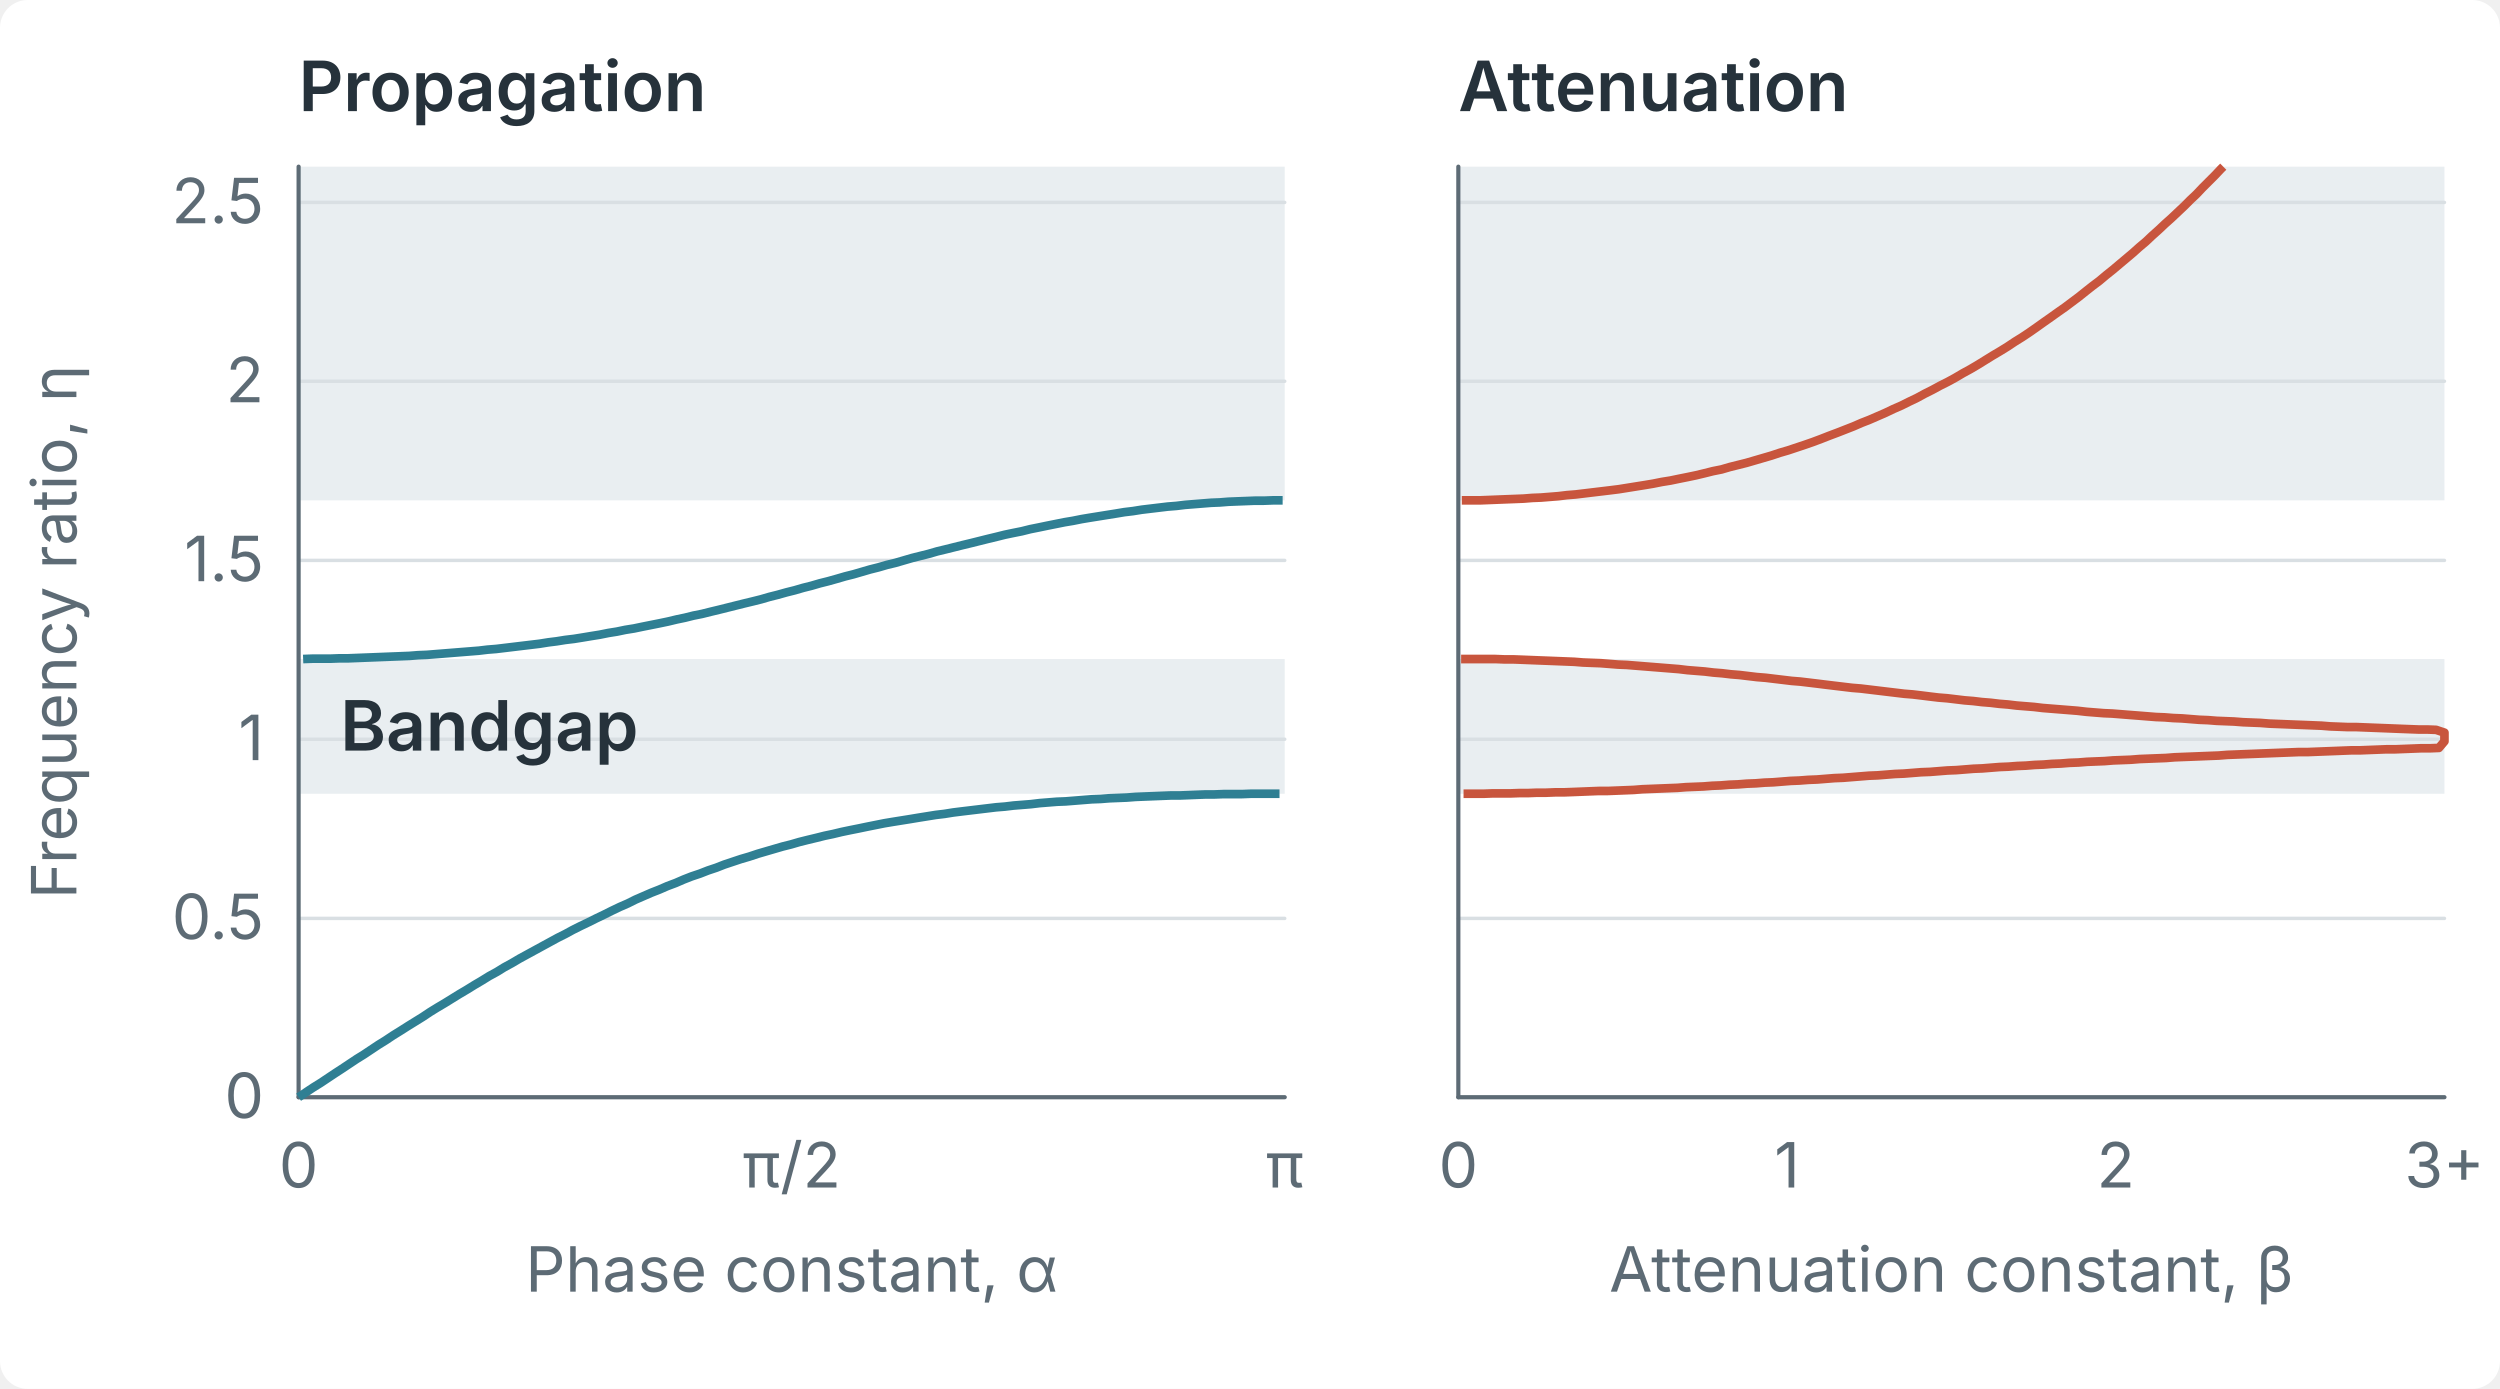
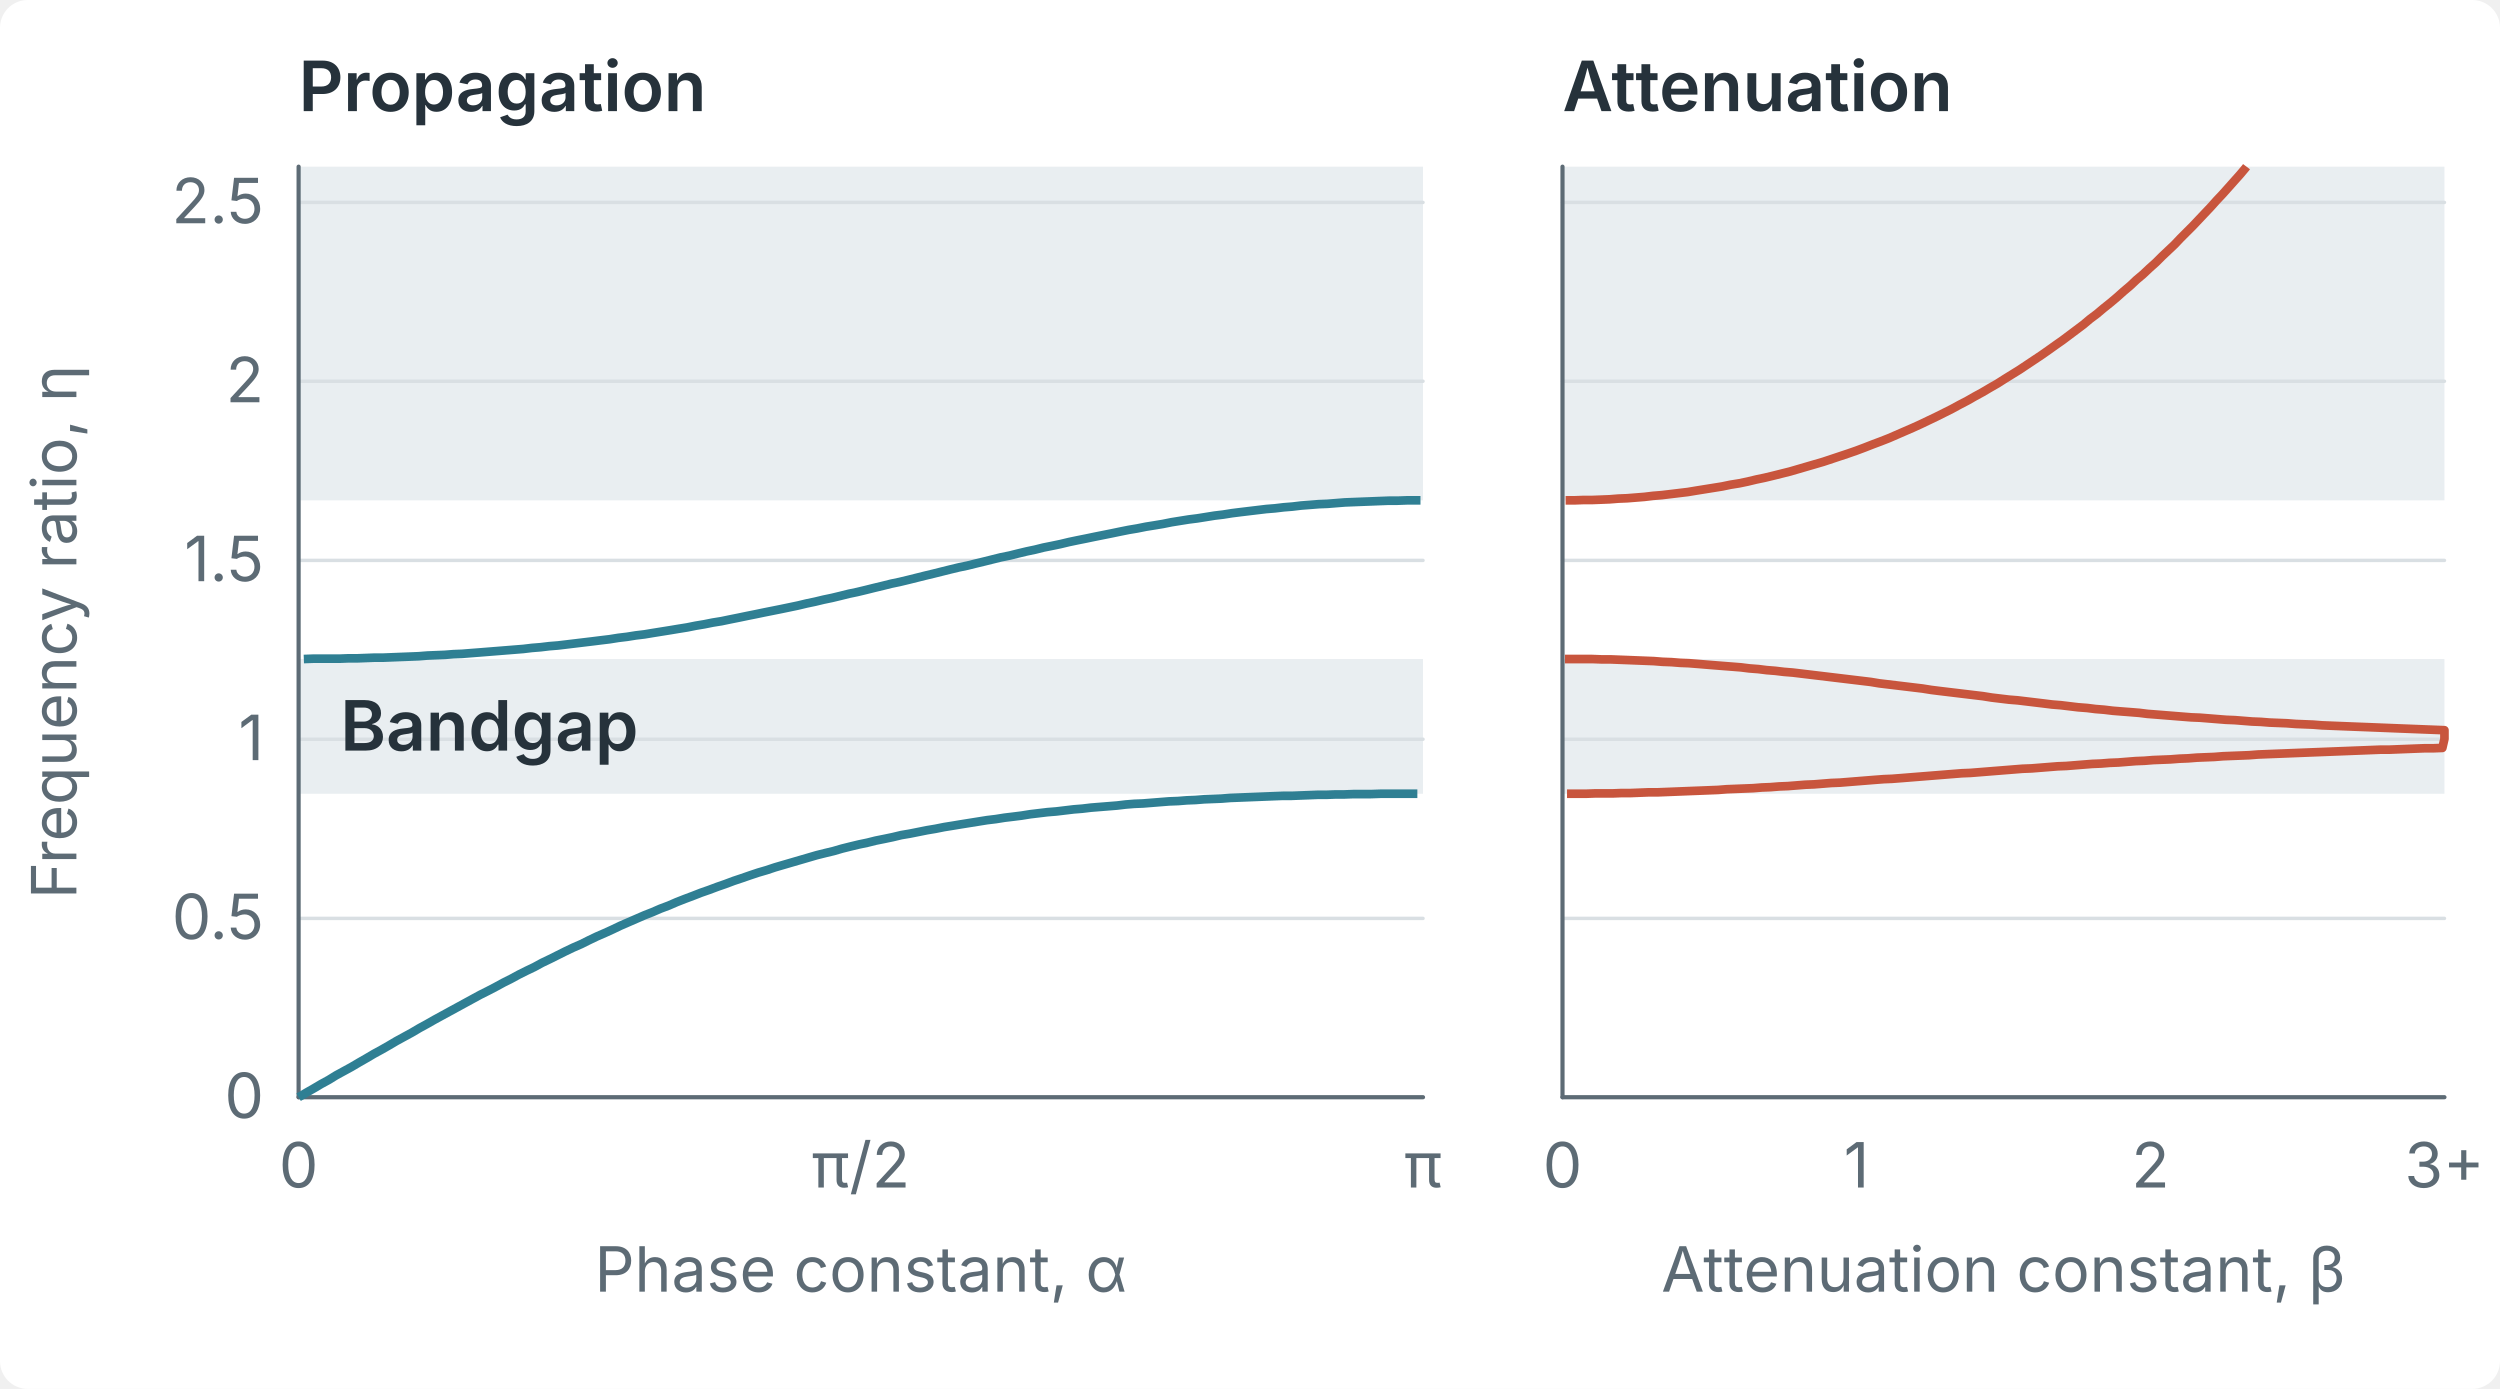
<svg xmlns="http://www.w3.org/2000/svg" viewBox="0 0 720 400" role="img">
  <defs>
    <marker id="a" viewBox="0 0 10 10" refX="9" refY="5" markerWidth="7" markerHeight="7" orient="auto-start-reverse">
      <path d="M0 0L10 5L0 10z" fill="#26323b" />
    </marker>
  </defs>
  <rect width="720" height="400" rx="8" fill="#ffffff" />
-   <rect x="86" y="189.8" width="284" height="38.8" fill="#e9eef1" />
-   <rect x="86" y="48" width="284" height="96.1" fill="#e9eef1" />
-   <line x1="86" y1="316.0" x2="370" y2="316.0" stroke="#d9dfe3" stroke-width="1" stroke-linecap="round" />
-   <line x1="86" y1="264.5" x2="370" y2="264.5" stroke="#d9dfe3" stroke-width="1" stroke-linecap="round" />
-   <line x1="86" y1="212.9" x2="370" y2="212.9" stroke="#d9dfe3" stroke-width="1" stroke-linecap="round" />
-   <line x1="86" y1="161.4" x2="370" y2="161.4" stroke="#d9dfe3" stroke-width="1" stroke-linecap="round" />
-   <line x1="86" y1="109.8" x2="370" y2="109.8" stroke="#d9dfe3" stroke-width="1" stroke-linecap="round" />
-   <line x1="86" y1="58.3" x2="370" y2="58.3" stroke="#d9dfe3" stroke-width="1" stroke-linecap="round" />
-   <line x1="86" y1="316" x2="370" y2="316" stroke="#5d6b75" stroke-width="1.2" stroke-linecap="round" />
+   <rect x="86" y="189.8" width="323.826" height="38.8" fill="#e9eef1" />
+   <rect x="86" y="48" width="323.826" height="96.1" fill="#e9eef1" />
+   <line x1="86" y1="316.0" x2="409.826" y2="316.0" stroke="#d9dfe3" stroke-width="1" stroke-linecap="round" />
+   <line x1="86" y1="264.5" x2="409.826" y2="264.5" stroke="#d9dfe3" stroke-width="1" stroke-linecap="round" />
+   <line x1="86" y1="212.9" x2="409.826" y2="212.9" stroke="#d9dfe3" stroke-width="1" stroke-linecap="round" />
+   <line x1="86" y1="161.4" x2="409.826" y2="161.4" stroke="#d9dfe3" stroke-width="1" stroke-linecap="round" />
+   <line x1="86" y1="109.8" x2="409.826" y2="109.8" stroke="#d9dfe3" stroke-width="1" stroke-linecap="round" />
+   <line x1="86" y1="58.3" x2="409.826" y2="58.3" stroke="#d9dfe3" stroke-width="1" stroke-linecap="round" />
+   <line x1="86" y1="316" x2="409.826" y2="316" stroke="#5d6b75" stroke-width="1.2" stroke-linecap="round" />
  <line x1="86" y1="316" x2="86" y2="48" stroke="#5d6b75" stroke-width="1.2" stroke-linecap="round" />
-   <rect x="420" y="189.8" width="284" height="38.8" fill="#e9eef1" />
-   <rect x="420" y="48" width="284" height="96.1" fill="#e9eef1" />
-   <line x1="420" y1="316.0" x2="704" y2="316.0" stroke="#d9dfe3" stroke-width="1" stroke-linecap="round" />
-   <line x1="420" y1="264.5" x2="704" y2="264.5" stroke="#d9dfe3" stroke-width="1" stroke-linecap="round" />
-   <line x1="420" y1="212.9" x2="704" y2="212.9" stroke="#d9dfe3" stroke-width="1" stroke-linecap="round" />
-   <line x1="420" y1="161.4" x2="704" y2="161.4" stroke="#d9dfe3" stroke-width="1" stroke-linecap="round" />
-   <line x1="420" y1="109.8" x2="704" y2="109.8" stroke="#d9dfe3" stroke-width="1" stroke-linecap="round" />
-   <line x1="420" y1="58.3" x2="704" y2="58.3" stroke="#d9dfe3" stroke-width="1" stroke-linecap="round" />
-   <line x1="420" y1="316" x2="704" y2="316" stroke="#5d6b75" stroke-width="1.2" stroke-linecap="round" />
-   <line x1="420" y1="316" x2="420" y2="48" stroke="#5d6b75" stroke-width="1.2" stroke-linecap="round" />
+   <rect x="450" y="189.8" width="254" height="38.8" fill="#e9eef1" />
+   <rect x="450" y="48" width="254" height="96.1" fill="#e9eef1" />
+   <line x1="450" y1="316.0" x2="704" y2="316.0" stroke="#d9dfe3" stroke-width="1" stroke-linecap="round" />
+   <line x1="450" y1="264.5" x2="704" y2="264.5" stroke="#d9dfe3" stroke-width="1" stroke-linecap="round" />
+   <line x1="450" y1="212.9" x2="704" y2="212.9" stroke="#d9dfe3" stroke-width="1" stroke-linecap="round" />
+   <line x1="450" y1="161.4" x2="704" y2="161.4" stroke="#d9dfe3" stroke-width="1" stroke-linecap="round" />
+   <line x1="450" y1="109.8" x2="704" y2="109.8" stroke="#d9dfe3" stroke-width="1" stroke-linecap="round" />
+   <line x1="450" y1="58.3" x2="704" y2="58.3" stroke="#d9dfe3" stroke-width="1" stroke-linecap="round" />
+   <line x1="450" y1="316" x2="704" y2="316" stroke="#5d6b75" stroke-width="1.2" stroke-linecap="round" />
+   <line x1="450" y1="316" x2="450" y2="48" stroke="#5d6b75" stroke-width="1.2" stroke-linecap="round" />
  <text x="76" y="322.0" font-family="Inter,-apple-system,'Segoe UI',Helvetica,Arial,sans-serif" font-size="18" font-weight="400" fill="#5d6b75" text-anchor="end">0</text>
  <text x="76" y="270.462" font-family="Inter,-apple-system,'Segoe UI',Helvetica,Arial,sans-serif" font-size="18" font-weight="400" fill="#5d6b75" text-anchor="end">0.5</text>
  <text x="76" y="218.923" font-family="Inter,-apple-system,'Segoe UI',Helvetica,Arial,sans-serif" font-size="18" font-weight="400" fill="#5d6b75" text-anchor="end">1</text>
  <text x="76" y="167.385" font-family="Inter,-apple-system,'Segoe UI',Helvetica,Arial,sans-serif" font-size="18" font-weight="400" fill="#5d6b75" text-anchor="end">1.5</text>
  <text x="76" y="115.846" font-family="Inter,-apple-system,'Segoe UI',Helvetica,Arial,sans-serif" font-size="18" font-weight="400" fill="#5d6b75" text-anchor="end">2</text>
  <text x="76" y="64.308" font-family="Inter,-apple-system,'Segoe UI',Helvetica,Arial,sans-serif" font-size="18" font-weight="400" fill="#5d6b75" text-anchor="end">2.5</text>
  <text transform="translate(22 182.0) rotate(-90)" font-family="Inter,-apple-system,'Segoe UI',Helvetica,Arial,sans-serif" font-size="18" fill="#5d6b75" text-anchor="middle">Frequency ratio, η</text>
-   <text x="86" y="342" font-family="Inter,-apple-system,'Segoe UI',Helvetica,Arial,sans-serif" font-size="18" font-weight="400" fill="#5d6b75" text-anchor="middle">0</text>
-   <text x="228.0" y="342" font-family="Inter,-apple-system,'Segoe UI',Helvetica,Arial,sans-serif" font-size="18" font-weight="400" fill="#5d6b75" text-anchor="middle">π/2</text>
-   <text x="370" y="342" font-family="Inter,-apple-system,'Segoe UI',Helvetica,Arial,sans-serif" font-size="18" font-weight="400" fill="#5d6b75" text-anchor="middle">π</text>
-   <text x="420" y="342" font-family="Inter,-apple-system,'Segoe UI',Helvetica,Arial,sans-serif" font-size="18" font-weight="400" fill="#5d6b75" text-anchor="middle">0</text>
-   <text x="514.667" y="342" font-family="Inter,-apple-system,'Segoe UI',Helvetica,Arial,sans-serif" font-size="18" font-weight="400" fill="#5d6b75" text-anchor="middle">1</text>
-   <text x="609.333" y="342" font-family="Inter,-apple-system,'Segoe UI',Helvetica,Arial,sans-serif" font-size="18" font-weight="400" fill="#5d6b75" text-anchor="middle">2</text>
+   <text x="86.0" y="342" font-family="Inter,-apple-system,'Segoe UI',Helvetica,Arial,sans-serif" font-size="18" font-weight="400" fill="#5d6b75" text-anchor="middle">0</text>
+   <text x="247.913" y="342" font-family="Inter,-apple-system,'Segoe UI',Helvetica,Arial,sans-serif" font-size="18" font-weight="400" fill="#5d6b75" text-anchor="middle">π/2</text>
+   <text x="409.826" y="342" font-family="Inter,-apple-system,'Segoe UI',Helvetica,Arial,sans-serif" font-size="18" font-weight="400" fill="#5d6b75" text-anchor="middle">π</text>
+   <text x="450" y="342" font-family="Inter,-apple-system,'Segoe UI',Helvetica,Arial,sans-serif" font-size="18" font-weight="400" fill="#5d6b75" text-anchor="middle">0</text>
+   <text x="534.667" y="342" font-family="Inter,-apple-system,'Segoe UI',Helvetica,Arial,sans-serif" font-size="18" font-weight="400" fill="#5d6b75" text-anchor="middle">1</text>
+   <text x="619.333" y="342" font-family="Inter,-apple-system,'Segoe UI',Helvetica,Arial,sans-serif" font-size="18" font-weight="400" fill="#5d6b75" text-anchor="middle">2</text>
  <text x="704" y="342" font-family="Inter,-apple-system,'Segoe UI',Helvetica,Arial,sans-serif" font-size="18" font-weight="400" fill="#5d6b75" text-anchor="middle">3+</text>
-   <text x="228.0" y="372" font-family="Inter,-apple-system,'Segoe UI',Helvetica,Arial,sans-serif" font-size="18" font-weight="400" fill="#5d6b75" text-anchor="middle">Phase constant, α</text>
-   <text x="562.0" y="372" font-family="Inter,-apple-system,'Segoe UI',Helvetica,Arial,sans-serif" font-size="18" font-weight="400" fill="#5d6b75" text-anchor="middle">Attenuation constant, β</text>
+   <text x="247.913" y="372" font-family="Inter,-apple-system,'Segoe UI',Helvetica,Arial,sans-serif" font-size="18" font-weight="400" fill="#5d6b75" text-anchor="middle">Phase constant, α</text>
+   <text x="577.0" y="372" font-family="Inter,-apple-system,'Segoe UI',Helvetica,Arial,sans-serif" font-size="18" font-weight="400" fill="#5d6b75" text-anchor="middle">Attenuation constant, β</text>
  <text x="86" y="32" font-family="Inter,-apple-system,'Segoe UI',Helvetica,Arial,sans-serif" font-size="20" font-weight="600" fill="#26323b" text-anchor="start">Propagation</text>
-   <text x="420" y="32" font-family="Inter,-apple-system,'Segoe UI',Helvetica,Arial,sans-serif" font-size="20" font-weight="600" fill="#26323b" text-anchor="start">Attenuation</text>
-   <polyline points="86.0,316.0 88.1,314.6 90.2,313.2 92.3,311.9 94.4,310.5 96.5,309.1 98.5,307.8 100.6,306.4 102.7,305.0 104.8,303.7 106.9,302.3 109.0,300.9 111.1,299.6 113.2,298.2 115.3,296.9 117.5,295.5 119.6,294.2 121.7,292.9 123.8,291.5 125.9,290.2 128.1,288.9 130.2,287.6 132.3,286.3 134.5,285.0 136.6,283.7 138.8,282.4 140.9,281.1 143.1,279.9 145.2,278.6 147.4,277.4 149.6,276.1 151.8,274.9 154.0,273.7 156.2,272.5 158.4,271.3 160.6,270.1 162.8,269.0 165.0,267.8 167.2,266.7 169.5,265.6 171.7,264.5 174.0,263.4 176.2,262.3 178.5,261.2 180.8,260.2 183.0,259.1 185.3,258.1 187.6,257.1 189.9,256.2 192.2,255.2 194.6,254.3 196.9,253.3 199.2,252.4 201.6,251.6 203.9,250.7 206.3,249.9 208.6,249.0 211.0,248.2 213.4,247.4 215.8,246.7 218.2,245.9 220.6,245.2 223.0,244.5 225.4,243.8 227.8,243.2 230.2,242.5 232.6,241.9 235.1,241.3 237.5,240.7 239.9,240.2 242.4,239.6 244.8,239.1 247.3,238.6 249.7,238.1 252.2,237.6 254.7,237.1 257.1,236.7 259.6,236.3 262.1,235.9 264.5,235.5 267.0,235.1 269.5,234.7 272.0,234.4 274.5,234.0 276.9,233.7 279.4,233.4 281.9,233.1 284.4,232.8 286.9,232.5 289.4,232.3 291.9,232.0 294.4,231.8 296.9,231.6 299.4,231.3 301.9,231.1 304.4,230.9 306.9,230.8 309.4,230.6 311.9,230.4 314.4,230.2 317.0,230.1 319.5,229.9 322.0,229.8 324.5,229.7 327.1,229.5 329.6,229.4 332.1,229.3 334.6,229.2 337.1,229.1 339.7,229.1 342.2,229.0 344.7,228.9 347.3,228.8 349.8,228.8 352.4,228.7 355.0,228.7 357.7,228.7 360.2,228.6 362.9,228.6 365.7,228.6 368.5,228.6" fill="none" stroke="#2f7f93" stroke-width="2.5" stroke-linejoin="round" />
-   <polyline points="87.3,189.8 90.0,189.7 92.5,189.7 95.1,189.7 97.7,189.6 100.2,189.6 102.7,189.5 105.2,189.4 107.8,189.3 110.3,189.2 112.8,189.1 115.4,189.0 117.9,188.9 120.4,188.7 122.9,188.6 125.4,188.4 127.9,188.2 130.4,188.0 132.9,187.8 135.4,187.6 137.9,187.4 140.4,187.1 142.9,186.9 145.4,186.6 147.9,186.3 150.4,186.0 152.9,185.7 155.4,185.4 157.9,185.0 160.3,184.7 162.8,184.3 165.3,184.0 167.8,183.6 170.2,183.2 172.7,182.8 175.2,182.3 177.7,181.9 180.1,181.4 182.6,181.0 185.0,180.5 187.5,180.0 190.0,179.5 192.4,179.0 194.9,178.4 197.3,177.9 199.7,177.3 202.2,176.8 204.6,176.2 207.1,175.6 209.5,175.0 211.9,174.4 214.3,173.8 216.8,173.2 219.2,172.6 221.6,171.9 224.0,171.3 226.5,170.6 228.9,170.0 231.3,169.3 233.7,168.7 236.1,168.0 238.5,167.4 241.0,166.7 243.4,166.0 245.8,165.4 248.2,164.7 250.6,164.0 253.0,163.4 255.4,162.7 257.9,162.1 260.3,161.4 262.7,160.7 265.1,160.1 267.5,159.5 269.9,158.8 272.4,158.2 274.8,157.6 277.2,157.0 279.7,156.4 282.1,155.8 284.5,155.2 287.0,154.6 289.4,154.0 291.8,153.5 294.3,153.0 296.7,152.4 299.2,151.9 301.6,151.4 304.1,150.9 306.6,150.4 309.0,150.0 311.5,149.5 313.9,149.1 316.4,148.7 318.9,148.3 321.4,147.9 323.8,147.5 326.3,147.2 328.8,146.8 331.3,146.5 333.8,146.2 336.3,145.9 338.8,145.7 341.3,145.4 343.8,145.2 346.3,145.0 348.8,144.8 351.3,144.7 353.8,144.5 356.3,144.4 358.9,144.3 361.4,144.2 364.0,144.2 366.6,144.1 369.4,144.1" fill="none" stroke="#2f7f93" stroke-width="2.5" stroke-linejoin="round" />
-   <polyline points="421.5,228.6 424.5,228.6 427.2,228.6 429.8,228.5 432.4,228.5 435.0,228.5 437.7,228.4 440.2,228.4 442.7,228.3 445.3,228.3 447.8,228.2 450.3,228.2 452.9,228.1 455.4,228.0 457.9,227.9 460.4,227.8 463.0,227.8 465.5,227.7 468.0,227.6 470.5,227.5 473.0,227.3 475.5,227.2 478.0,227.1 480.5,227.0 483.1,226.9 485.6,226.7 488.1,226.6 490.6,226.5 493.1,226.3 495.6,226.2 498.1,226.0 500.6,225.9 503.1,225.7 505.7,225.6 508.2,225.4 510.7,225.3 513.2,225.1 515.7,224.9 518.2,224.8 520.8,224.6 523.3,224.5 525.8,224.3 528.3,224.1 530.8,224.0 533.3,223.8 535.8,223.6 538.3,223.4 540.8,223.3 543.3,223.1 545.8,222.9 548.3,222.8 550.8,222.6 553.3,222.4 555.9,222.3 558.4,222.1 560.9,221.9 563.4,221.8 565.9,221.6 568.4,221.4 570.9,221.3 573.4,221.1 575.9,220.9 578.4,220.8 581.0,220.6 583.5,220.5 586.0,220.3 588.5,220.2 591.0,220.0 593.5,219.9 596.0,219.7 598.6,219.6 601.1,219.4 603.6,219.3 606.1,219.2 608.6,219.0 611.2,218.9 613.7,218.8 616.2,218.6 618.7,218.5 621.2,218.4 623.8,218.3 626.3,218.1 628.8,218.0 631.4,217.9 633.9,217.8 636.4,217.7 639.0,217.6 641.5,217.4 644.1,217.3 646.6,217.2 649.2,217.1 651.7,217.0 654.3,216.9 656.8,216.8 659.4,216.7 661.9,216.6 664.5,216.6 667.0,216.5 669.5,216.4 672.1,216.3 674.6,216.2 677.1,216.1 679.6,216.1 682.1,216.0 684.7,215.9 687.2,215.8 689.8,215.8 692.3,215.7 694.8,215.6 697.3,215.5 699.9,215.5 702.4,215.4 704.0,213.5 704.0,211.0 701.6,210.2 699.0,210.1 696.5,210.1 693.9,210.0 691.3,209.9 688.8,209.8 686.3,209.7 683.7,209.6 681.2,209.5 678.7,209.4 676.2,209.4 673.7,209.3 671.1,209.2 668.6,209.0 666.1,208.9 663.6,208.8 661.0,208.7 658.5,208.6 656.0,208.5 653.5,208.4 651.0,208.2 648.5,208.1 646.0,208.0 643.4,207.8 640.9,207.7 638.4,207.6 635.9,207.4 633.4,207.3 630.9,207.1 628.4,206.9 625.9,206.8 623.4,206.6 620.9,206.5 618.4,206.3 615.9,206.1 613.3,205.9 610.8,205.7 608.3,205.5 605.9,205.4 603.4,205.2 600.9,205.0 598.3,204.7 595.8,204.5 593.3,204.3 590.8,204.1 588.3,203.9 585.8,203.6 583.3,203.4 580.8,203.2 578.3,202.9 575.8,202.7 573.3,202.4 570.8,202.2 568.3,201.9 565.8,201.7 563.3,201.4 560.8,201.1 558.3,200.9 555.8,200.6 553.4,200.3 550.9,200.0 548.4,199.8 545.9,199.5 543.4,199.2 540.9,198.9 538.4,198.6 535.9,198.3 533.4,198.1 530.9,197.8 528.4,197.5 525.9,197.2 523.5,196.9 521.0,196.6 518.5,196.3 516.0,196.1 513.5,195.8 511.0,195.5 508.5,195.2 506.0,195.0 503.5,194.7 501.0,194.4 498.5,194.2 496.0,193.9 493.5,193.7 491.0,193.4 488.5,193.2 486.0,193.0 483.5,192.7 481.0,192.5 478.5,192.3 476.0,192.1 473.5,191.9 471.0,191.7 468.5,191.5 466.0,191.4 463.5,191.2 461.0,191.0 458.4,190.9 455.9,190.8 453.4,190.6 450.9,190.5 448.4,190.4 445.9,190.3 443.3,190.2 440.8,190.1 438.3,190.0 435.7,189.9 433.1,189.9 430.6,189.8 428.0,189.8 425.4,189.8 422.9,189.8 420.8,189.8" fill="none" stroke="#c8553d" stroke-width="2.5" stroke-linejoin="round" />
-   <polyline points="421.0,144.1 423.7,144.1 426.2,144.1 428.7,144.0 431.2,143.9 433.7,143.8 436.3,143.7 438.8,143.6 441.3,143.4 443.8,143.3 446.3,143.1 448.8,142.9 451.3,142.6 453.8,142.4 456.3,142.1 458.8,141.8 461.3,141.5 463.8,141.2 466.2,140.9 468.7,140.5 471.2,140.1 473.7,139.7 476.1,139.3 478.6,138.8 481.1,138.4 483.5,137.9 486.0,137.4 488.4,136.9 490.9,136.3 493.3,135.7 495.8,135.2 498.2,134.5 500.6,133.9 503.0,133.3 505.4,132.6 507.8,131.9 510.2,131.2 512.6,130.4 515.0,129.7 517.4,128.9 519.8,128.1 522.1,127.3 524.5,126.4 526.8,125.5 529.2,124.6 531.5,123.7 533.8,122.8 536.1,121.8 538.4,120.9 540.7,119.9 543.0,118.9 545.3,117.8 547.6,116.8 549.8,115.7 552.1,114.6 554.3,113.4 556.5,112.3 558.7,111.1 560.9,110.0 563.1,108.8 565.3,107.5 567.5,106.3 569.7,105.0 571.8,103.7 573.9,102.4 576.1,101.1 578.2,99.8 580.3,98.4 582.4,97.1 584.5,95.7 586.5,94.3 588.6,92.8 590.6,91.4 592.7,89.9 594.7,88.5 596.7,87.0 598.7,85.5 600.7,83.9 602.6,82.4 604.6,80.9 606.5,79.3 608.5,77.7 610.4,76.1 612.3,74.5 614.2,72.9 616.1,71.2 618.0,69.6 619.8,67.9 621.7,66.2 623.5,64.5 625.4,62.8 627.2,61.1 629.0,59.4 630.8,57.6 632.6,55.9 634.3,54.1 636.1,52.3 637.9,50.5 639.6,48.7 640.3,48.0" fill="none" stroke="#c8553d" stroke-width="2.5" stroke-linejoin="round" />
+   <text x="450" y="32" font-family="Inter,-apple-system,'Segoe UI',Helvetica,Arial,sans-serif" font-size="20" font-weight="600" fill="#26323b" text-anchor="start">Attenuation</text>
+   <polyline points="86.0,316.0 88.2,314.7 90.3,313.5 92.5,312.2 94.7,311.0 96.8,309.7 99.0,308.5 101.2,307.3 103.4,306.0 105.5,304.8 107.7,303.5 109.9,302.3 112.0,301.1 114.2,299.8 116.4,298.6 118.6,297.4 120.8,296.1 123.0,294.9 125.1,293.7 127.3,292.5 129.5,291.3 131.7,290.1 133.9,288.9 136.1,287.7 138.3,286.5 140.5,285.4 142.8,284.2 145.0,283.0 147.2,281.9 149.4,280.7 151.6,279.6 153.9,278.5 156.1,277.3 158.4,276.2 160.6,275.1 162.8,274.0 165.1,272.9 167.4,271.9 169.6,270.8 171.9,269.7 174.2,268.7 176.4,267.7 178.7,266.6 181.0,265.6 183.3,264.6 185.6,263.6 187.9,262.7 190.2,261.7 192.6,260.8 194.9,259.8 197.2,258.9 199.6,258.0 201.9,257.1 204.2,256.3 206.6,255.4 208.9,254.6 211.3,253.7 213.7,252.9 216.0,252.1 218.4,251.3 220.8,250.6 223.2,249.8 225.6,249.1 228.0,248.4 230.4,247.7 232.8,247.0 235.2,246.3 237.6,245.7 240.1,245.1 242.5,244.4 244.9,243.8 247.4,243.2 249.8,242.7 252.2,242.1 254.7,241.6 257.1,241.1 259.6,240.5 262.0,240.1 264.5,239.6 267.0,239.1 269.4,238.7 271.9,238.2 274.4,237.8 276.8,237.4 279.3,237.0 281.8,236.6 284.3,236.2 286.8,235.9 289.3,235.5 291.8,235.2 294.2,234.9 296.7,234.5 299.2,234.2 301.7,233.9 304.2,233.7 306.7,233.4 309.2,233.1 311.7,232.9 314.2,232.6 316.7,232.4 319.2,232.2 321.7,232.0 324.2,231.7 326.7,231.5 329.2,231.4 331.7,231.2 334.2,231.0 336.7,230.8 339.3,230.7 341.8,230.5 344.3,230.4 346.8,230.2 349.3,230.1 351.8,230.0 354.3,229.8 356.9,229.7 359.4,229.6 361.9,229.5 364.4,229.4 366.9,229.3 369.5,229.2 372.0,229.2 374.5,229.1 377.1,229.0 379.6,228.9 382.1,228.9 384.7,228.8 387.2,228.8 389.8,228.7 392.3,228.7 394.8,228.7 397.6,228.6 400.2,228.6 402.7,228.6 405.5,228.6 408.2,228.6" fill="none" stroke="#2f7f93" stroke-width="2.5" stroke-linejoin="round" />
+   <polyline points="87.5,189.8 90.2,189.7 92.8,189.7 95.3,189.7 97.8,189.7 100.3,189.6 102.9,189.6 105.5,189.5 108.0,189.4 110.5,189.4 113.0,189.3 115.5,189.2 118.1,189.1 120.6,189.0 123.1,188.8 125.6,188.7 128.1,188.6 130.6,188.4 133.1,188.3 135.6,188.1 138.2,187.9 140.7,187.7 143.2,187.5 145.7,187.3 148.2,187.1 150.7,186.9 153.2,186.6 155.7,186.4 158.2,186.1 160.7,185.9 163.2,185.6 165.7,185.3 168.2,185.0 170.7,184.7 173.1,184.4 175.6,184.1 178.1,183.7 180.6,183.4 183.1,183.0 185.6,182.7 188.0,182.3 190.5,181.9 193.0,181.5 195.4,181.1 197.9,180.7 200.4,180.2 202.8,179.8 205.3,179.3 207.8,178.9 210.2,178.4 212.7,177.9 215.1,177.4 217.6,176.9 220.0,176.4 222.5,175.9 225.0,175.4 227.4,174.9 229.8,174.4 232.3,173.8 234.7,173.3 237.2,172.7 239.6,172.2 242.1,171.6 244.5,171.0 246.9,170.5 249.4,169.9 251.8,169.3 254.3,168.7 256.7,168.1 259.1,167.6 261.6,167.0 264.0,166.4 266.4,165.8 268.9,165.2 271.3,164.6 273.7,164.0 276.2,163.4 278.6,162.9 281.0,162.3 283.5,161.7 285.9,161.1 288.3,160.5 290.8,160.0 293.2,159.4 295.7,158.8 298.1,158.3 300.5,157.7 303.0,157.2 305.4,156.7 307.9,156.1 310.3,155.6 312.8,155.1 315.2,154.6 317.7,154.1 320.2,153.6 322.6,153.1 325.1,152.6 327.5,152.2 330.0,151.7 332.5,151.3 334.9,150.9 337.4,150.4 339.9,150.0 342.4,149.6 344.8,149.3 347.3,148.9 349.8,148.5 352.3,148.2 354.8,147.8 357.2,147.5 359.7,147.2 362.2,146.9 364.7,146.6 367.2,146.4 369.7,146.1 372.2,145.9 374.7,145.6 377.3,145.4 379.8,145.2 382.3,145.1 384.8,144.9 387.3,144.7 389.8,144.6 392.3,144.5 394.9,144.4 397.4,144.3 400.0,144.2 402.5,144.2 405.2,144.1 407.9,144.1 409.1,144.1" fill="none" stroke="#2f7f93" stroke-width="2.5" stroke-linejoin="round" />
+   <polyline points="451.3,228.6 454.0,228.6 456.7,228.6 459.4,228.5 461.9,228.5 464.5,228.5 467.0,228.4 469.6,228.4 472.1,228.3 474.6,228.2 477.2,228.2 479.7,228.1 482.2,228.0 484.7,227.9 487.2,227.8 489.8,227.7 492.3,227.6 494.8,227.5 497.3,227.3 499.8,227.2 502.3,227.1 504.9,227.0 507.4,226.8 509.9,226.7 512.4,226.5 514.9,226.4 517.4,226.2 519.9,226.0 522.4,225.9 524.9,225.7 527.4,225.5 529.9,225.4 532.4,225.2 534.9,225.0 537.4,224.8 539.9,224.6 542.5,224.4 544.9,224.3 547.5,224.1 550.0,223.9 552.5,223.7 555.0,223.5 557.5,223.3 560.0,223.1 562.5,222.9 565.0,222.7 567.5,222.6 570.0,222.4 572.5,222.2 575.0,222.0 577.5,221.8 580.0,221.6 582.5,221.4 585.1,221.3 587.6,221.1 590.1,220.9 592.6,220.7 595.1,220.6 597.6,220.4 600.1,220.2 602.6,220.0 605.1,219.9 607.6,219.7 610.1,219.6 612.6,219.4 615.1,219.2 617.6,219.1 620.1,218.9 622.6,218.8 625.1,218.7 627.7,218.5 630.2,218.4 632.7,218.2 635.2,218.1 637.7,218.0 640.2,217.8 642.7,217.7 645.3,217.6 647.8,217.5 650.3,217.3 652.8,217.2 655.3,217.1 657.9,217.0 660.4,216.9 662.9,216.8 665.4,216.7 668.0,216.6 670.5,216.5 673.0,216.4 675.6,216.3 678.1,216.2 680.7,216.1 683.2,216.0 685.7,215.9 688.2,215.9 690.7,215.8 693.2,215.7 695.7,215.6 698.3,215.5 700.8,215.5 703.4,215.4 704.0,212.8 704.0,210.3 701.5,210.2 698.9,210.1 696.4,210.0 693.9,209.9 691.3,209.8 688.8,209.7 686.3,209.6 683.8,209.5 681.3,209.4 678.7,209.3 676.2,209.2 673.7,209.1 671.2,209.0 668.7,208.9 666.2,208.7 663.7,208.6 661.2,208.5 658.6,208.3 656.1,208.2 653.6,208.1 651.1,207.9 648.6,207.8 646.1,207.6 643.6,207.4 641.1,207.3 638.6,207.1 636.1,206.9 633.6,206.7 631.1,206.6 628.6,206.4 626.1,206.2 623.6,206.0 621.1,205.8 618.5,205.6 616.1,205.3 613.6,205.1 611.0,204.9 608.5,204.7 606.0,204.4 603.5,204.2 601.1,203.9 598.5,203.7 596.0,203.4 593.5,203.1 591.0,202.9 588.6,202.6 586.1,202.3 583.6,202.0 581.1,201.7 578.6,201.5 576.1,201.2 573.6,200.9 571.1,200.5 568.6,200.2 566.1,199.9 563.6,199.6 561.1,199.3 558.6,199.0 556.2,198.7 553.7,198.3 551.2,198.0 548.7,197.7 546.2,197.4 543.7,197.1 541.2,196.8 538.8,196.4 536.3,196.1 533.8,195.8 531.3,195.5 528.8,195.2 526.3,194.9 523.8,194.6 521.3,194.3 518.8,194.0 516.3,193.7 513.8,193.5 511.3,193.2 508.8,193.0 506.4,192.7 503.8,192.5 501.4,192.2 498.9,192.0 496.3,191.8 493.8,191.6 491.3,191.4 488.9,191.2 486.4,191.0 483.9,190.9 481.4,190.7 478.8,190.6 476.3,190.4 473.8,190.3 471.3,190.2 468.8,190.1 466.2,190.0 463.7,189.9 461.1,189.9 458.5,189.8 455.9,189.8 453.3,189.8 450.7,189.8" fill="none" stroke="#c8553d" stroke-width="2.5" stroke-linejoin="round" />
+   <polyline points="450.9,144.1 453.4,144.1 456.0,144.0 458.5,144.0 461.1,143.9 463.6,143.8 466.1,143.6 468.6,143.5 471.1,143.3 473.6,143.1 476.1,142.8 478.6,142.6 481.1,142.3 483.6,142.0 486.1,141.7 488.5,141.3 491.0,140.9 493.5,140.5 496.0,140.1 498.4,139.6 500.9,139.2 503.3,138.7 505.8,138.1 508.2,137.6 510.7,137.0 513.1,136.4 515.5,135.8 517.9,135.1 520.3,134.4 522.7,133.7 525.1,133.0 527.5,132.2 529.9,131.4 532.3,130.6 534.6,129.8 537.0,128.9 539.3,128.0 541.7,127.1 544.0,126.2 546.3,125.2 548.6,124.2 550.9,123.2 553.1,122.2 555.4,121.1 557.7,120.0 559.9,118.9 562.1,117.8 564.3,116.6 566.6,115.4 568.7,114.2 570.9,113.0 573.1,111.7 575.2,110.5 577.4,109.1 579.5,107.8 581.6,106.5 583.7,105.1 585.8,103.7 587.9,102.3 589.9,100.9 592.0,99.4 594.0,98.0 596.0,96.5 598.0,95.0 600.0,93.5 601.9,91.9 603.9,90.4 605.8,88.8 607.8,87.2 609.7,85.6 611.6,83.9 613.5,82.3 615.3,80.6 617.2,79.0 619.0,77.3 620.9,75.6 622.7,73.8 624.5,72.1 626.3,70.4 628.0,68.6 629.8,66.8 631.6,65.0 633.3,63.2 635.0,61.4 636.7,59.6 638.4,57.7 640.1,55.9 641.8,54.0 643.4,52.2 645.1,50.3 646.7,48.4 647.0,48.0" fill="none" stroke="#c8553d" stroke-width="2.5" stroke-linejoin="round" />
  <text x="98" y="216.17" font-family="Inter,-apple-system,'Segoe UI',Helvetica,Arial,sans-serif" font-size="20" font-weight="600" fill="#26323b" text-anchor="start">Bandgap</text>
</svg>
